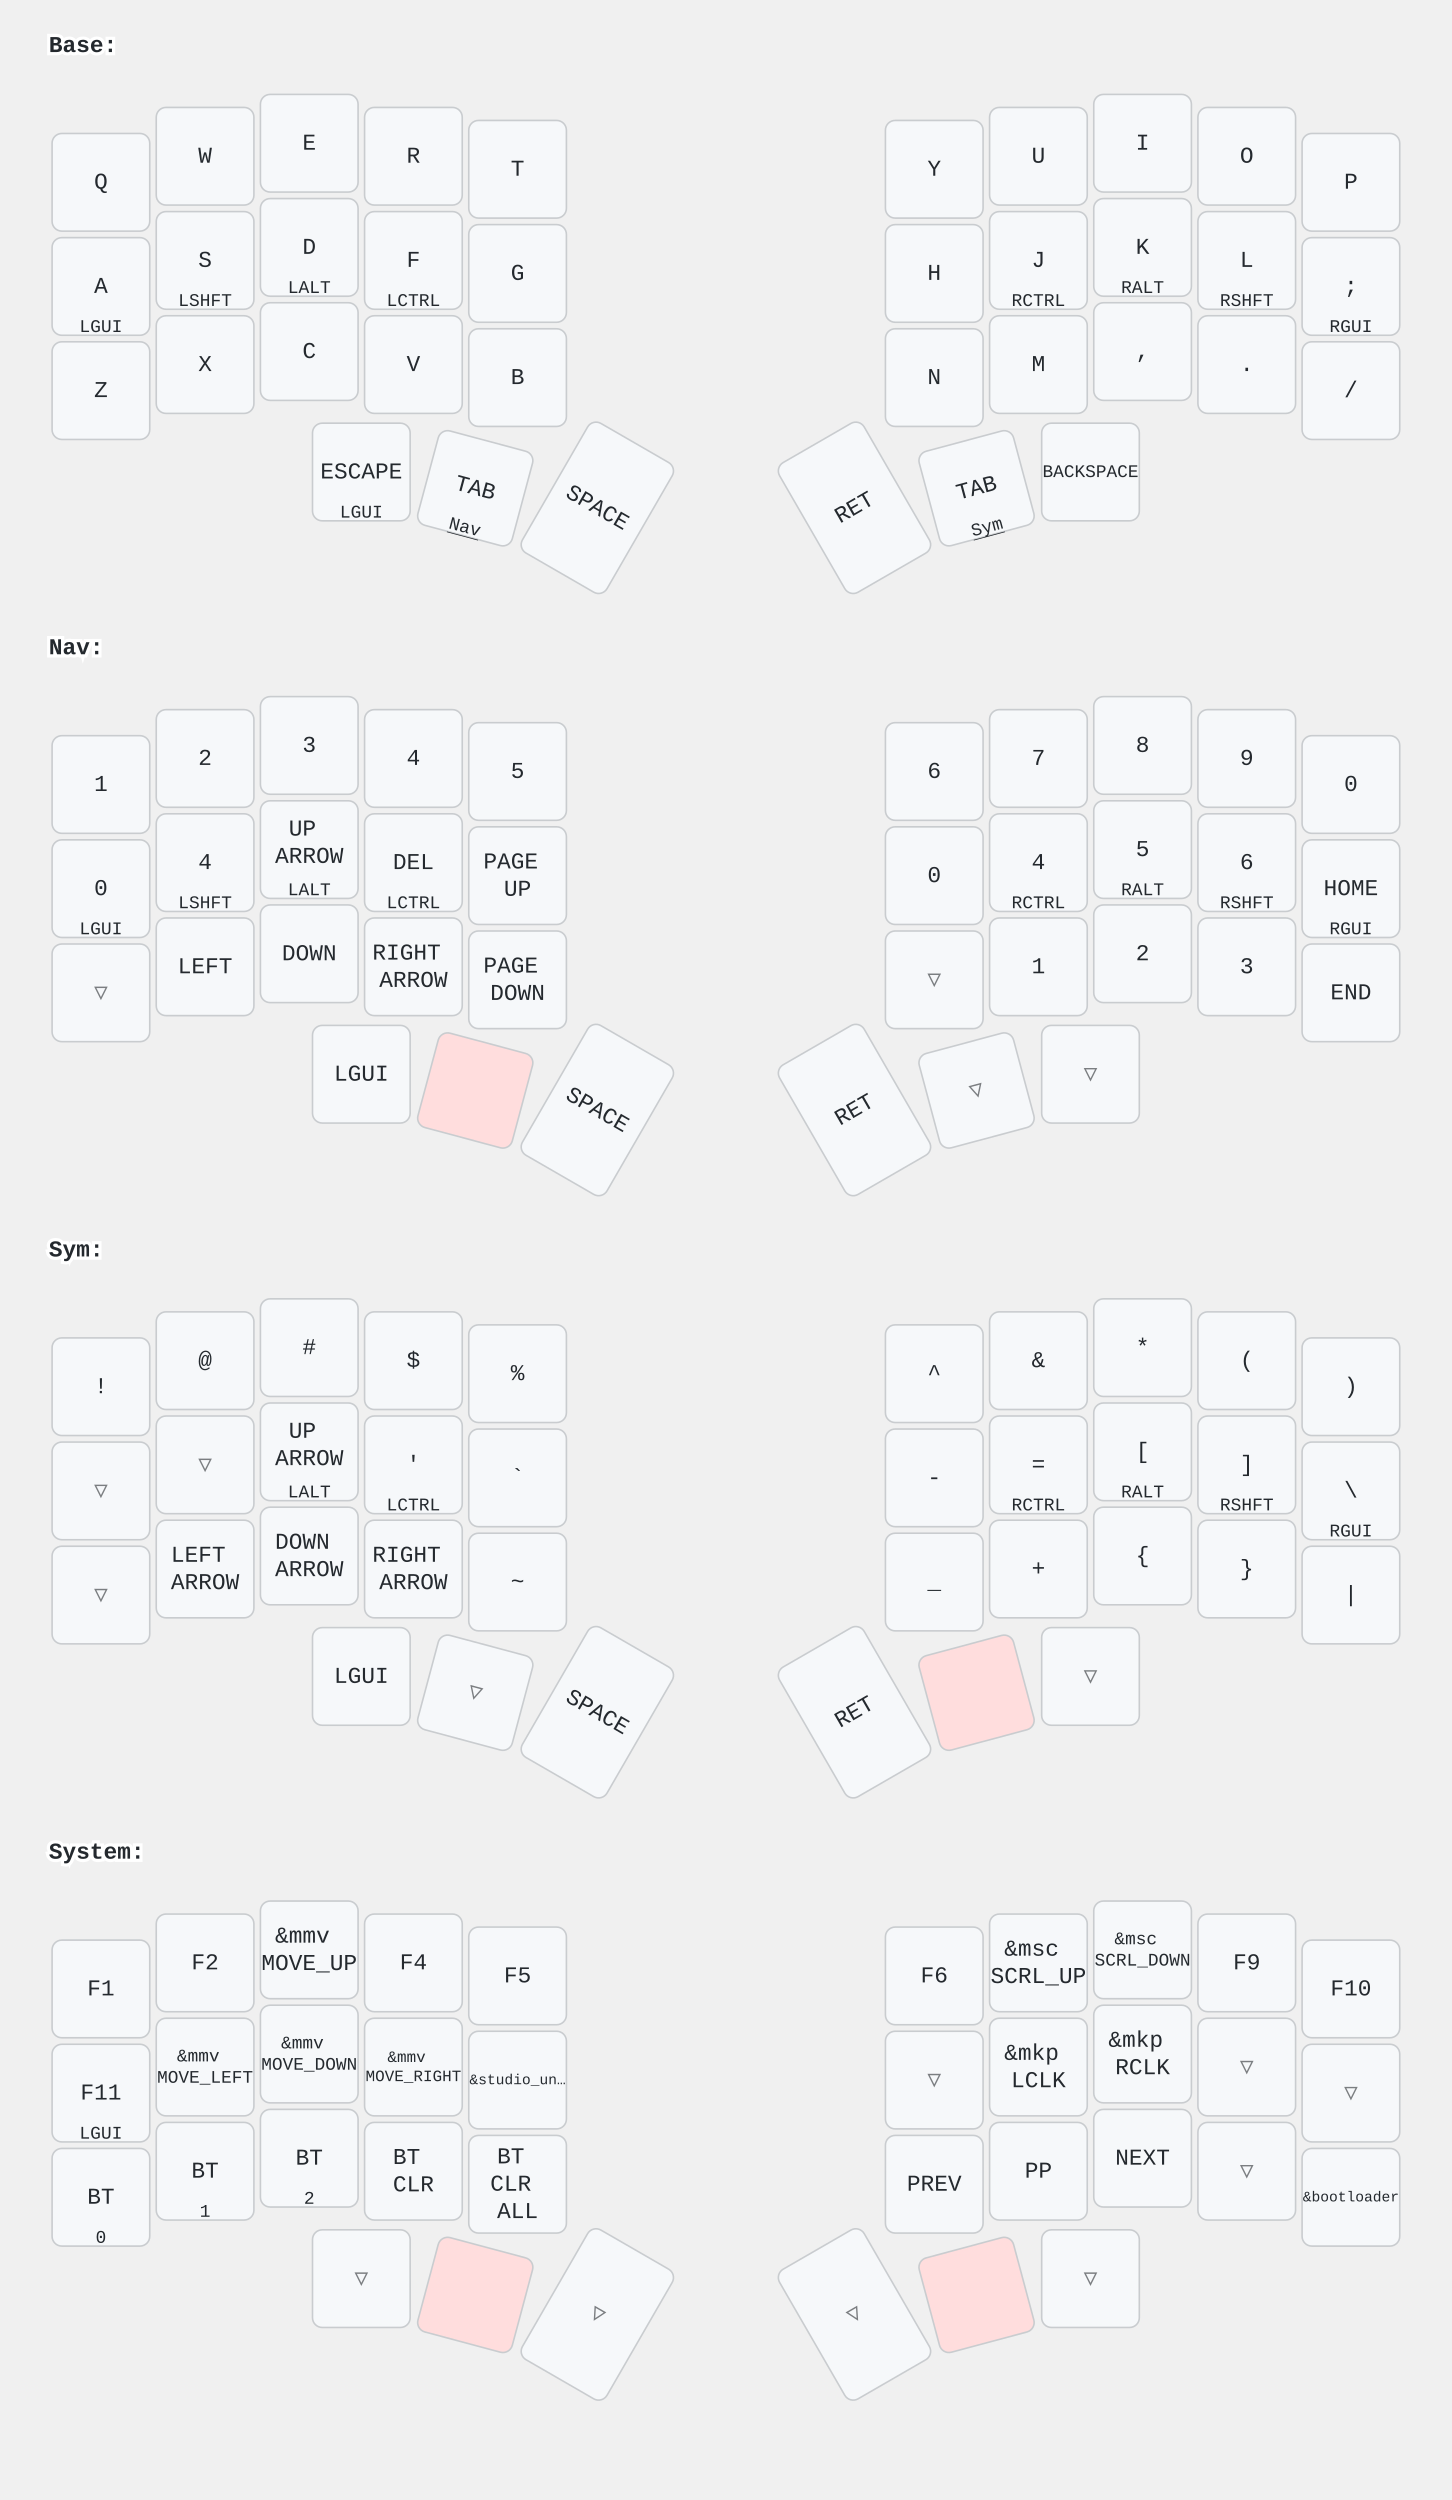
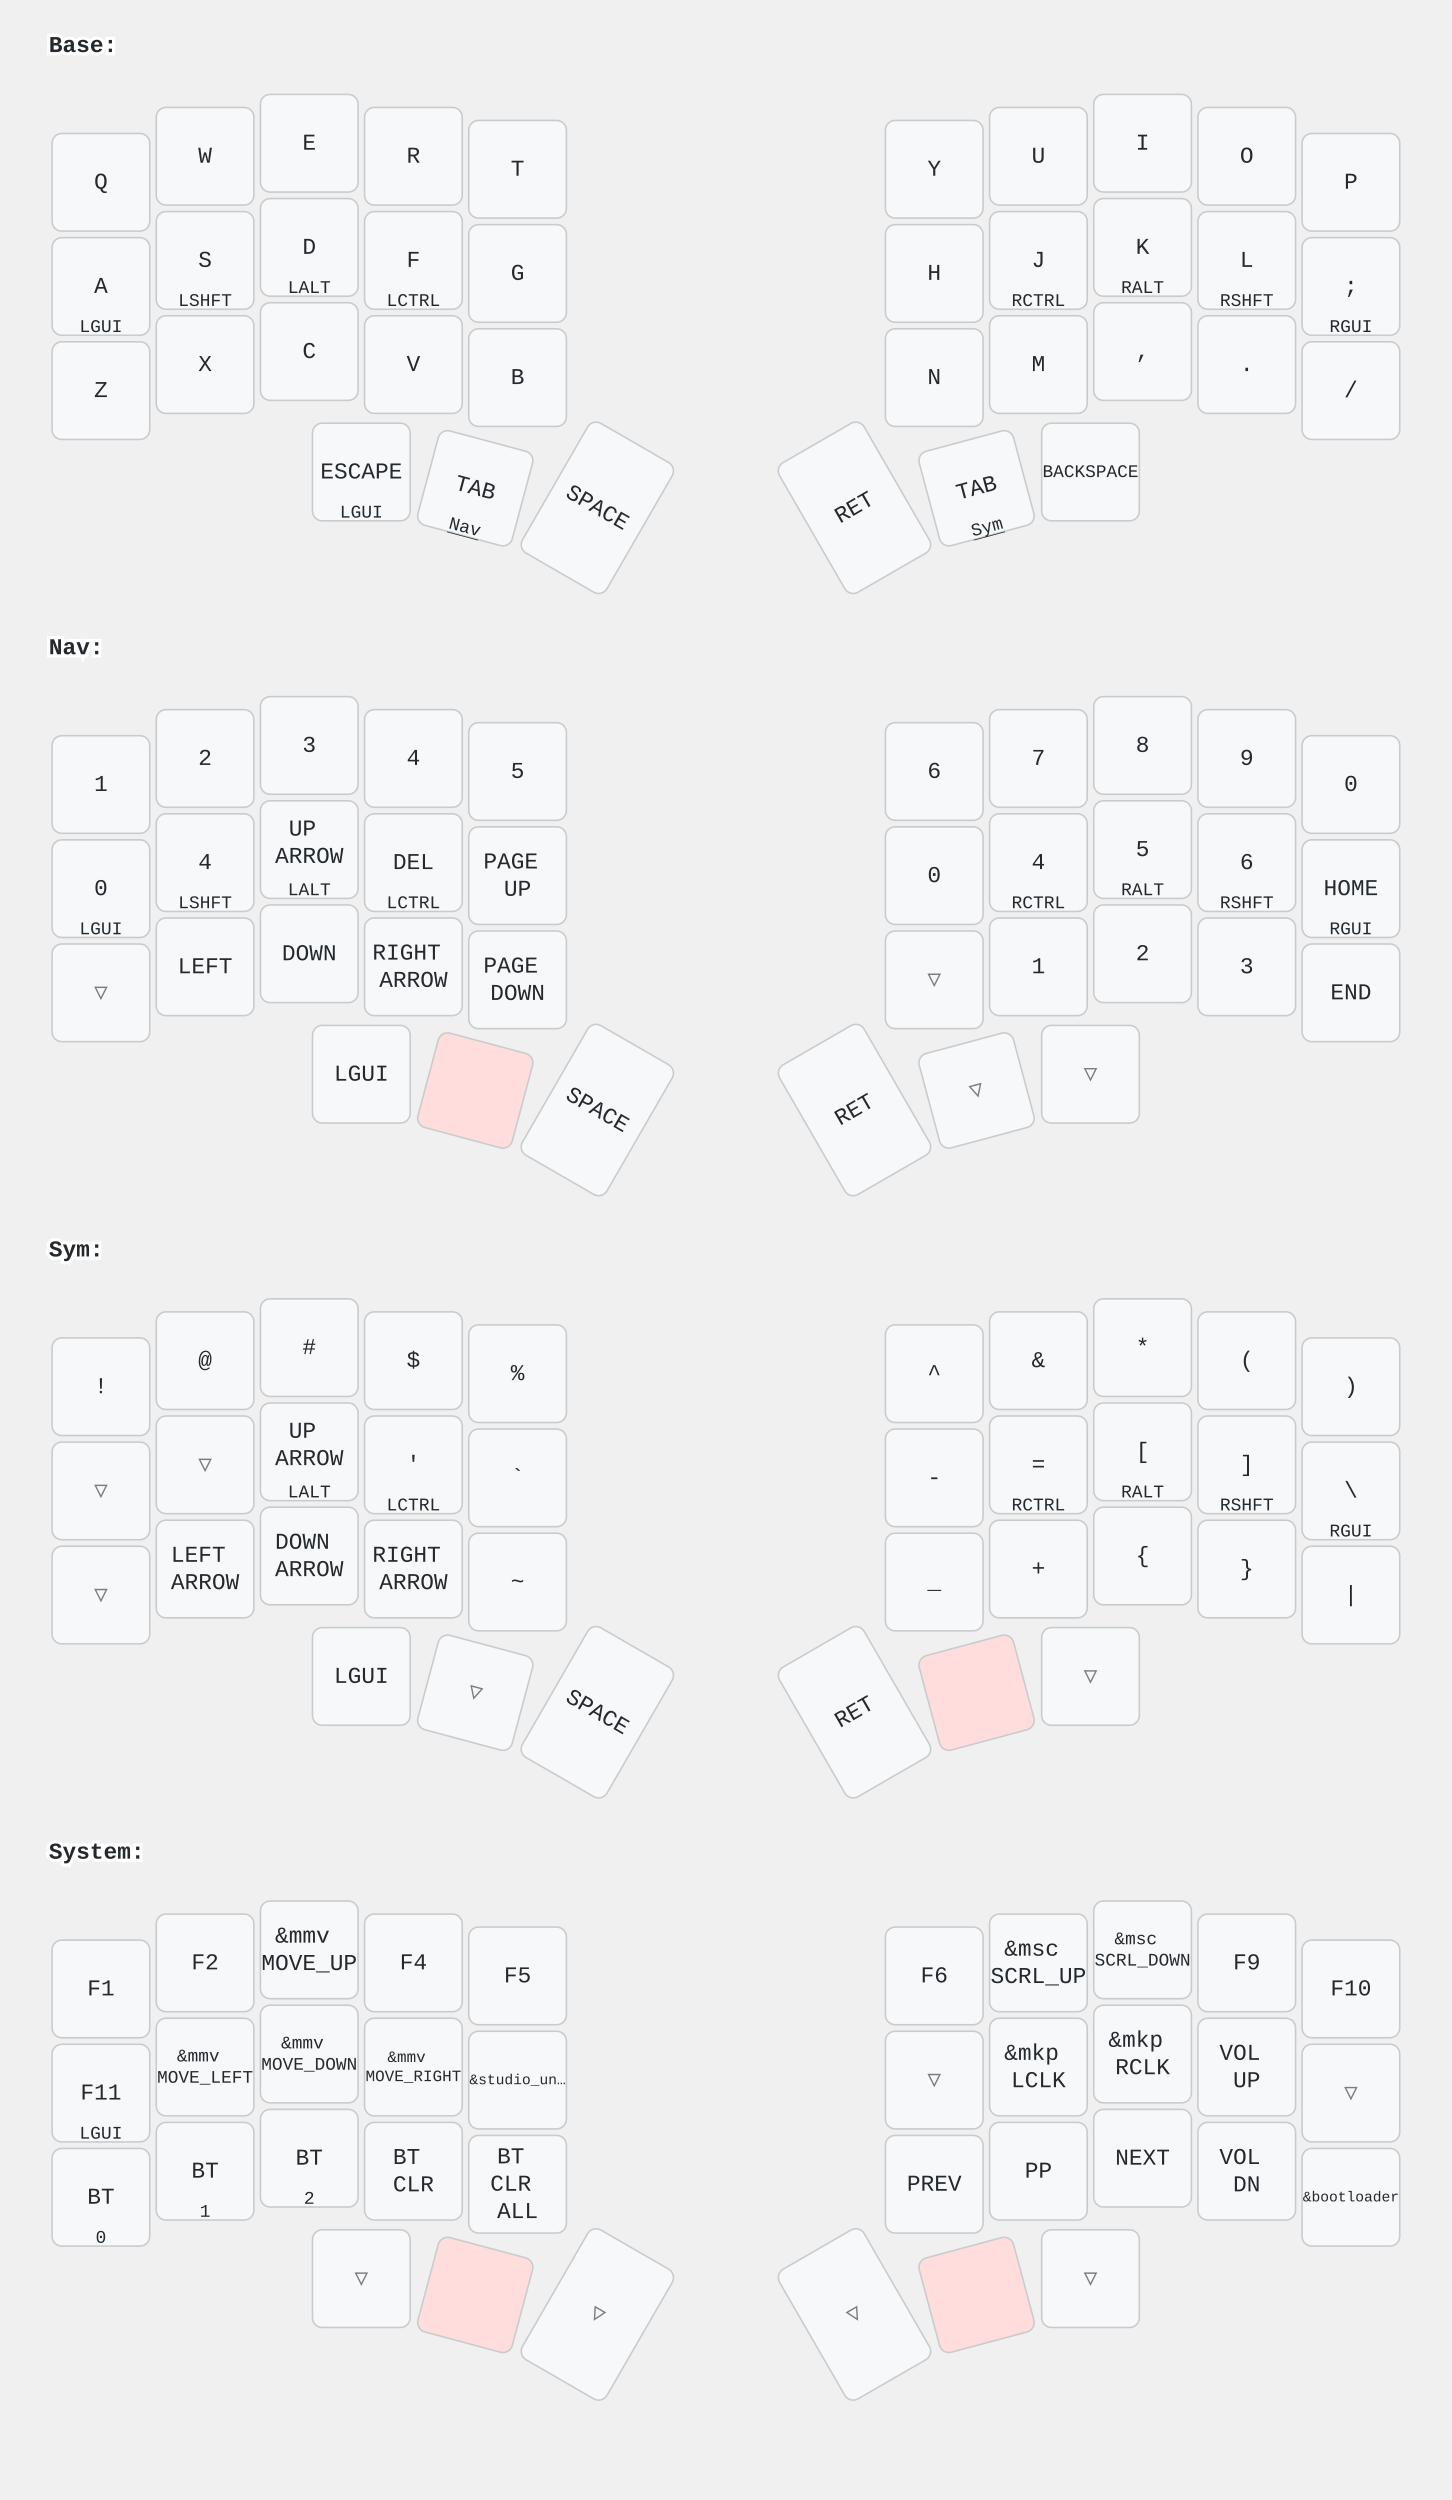
<svg xmlns="http://www.w3.org/2000/svg" width="892" height="1536" viewBox="0 0 892 1536" class="keymap">
  <style>/* inherit to force styles through use tags */
svg path {
    fill: inherit;
}

/* font and background color specifications */
svg.keymap {
    font-family: SFMono-Regular,Consolas,Liberation Mono,Menlo,monospace;
    font-size: 14px;
    font-kerning: normal;
    text-rendering: optimizeLegibility;
    fill: #24292e;
}

/* default key styling */
rect.key {
    fill: #f6f8fa;
}

rect.key, rect.combo {
    stroke: #c9cccf;
    stroke-width: 1;
}

/* default key side styling, only used is draw_key_sides is set */
rect.side {
    filter: brightness(90%);
}

/* color accent for combo boxes */
rect.combo, rect.combo-separate {
    fill: #cdf;
}

/* color accent for held keys */
rect.held, rect.combo.held {
    fill: #fdd;
}

/* color accent for ghost (optional) keys */
rect.ghost, rect.combo.ghost {
    stroke-dasharray: 4, 4;
    stroke-width: 2;
}

text {
    text-anchor: middle;
    dominant-baseline: middle;
}

/* styling for layer labels */
text.label {
    font-weight: bold;
    text-anchor: start;
    stroke: white;
    stroke-width: 4;
    paint-order: stroke;
}

/* styling for optional footer */
text.footer {
    text-anchor: end;
    dominant-baseline: auto;
    stroke: white;
    stroke-width: 4;
    paint-order: stroke;
}

/* styling for combo tap, and key non-tap label text */
text.combo, text.hold, text.shifted, text.left, text.right, text.tl, text.tr, text.bl, text.br {
    font-size: 11px;
}

text.hold, text.bl, text.br {
    text-anchor: middle;
    dominant-baseline: auto;
}

text.shifted, text.tl, text.tr {
    text-anchor: middle;
    dominant-baseline: hanging;
}

text.left, text.tl, text.bl {
    text-anchor: start;
}

text.right, text.tr, text.br {
    text-anchor: end;
}

text.layer-activator {
    text-decoration: underline;
}

/* styling for hold/shifted label text in combo box */
text.combo.hold, text.combo.shifted, text.combo.left, text.combo.right {
    font-size: 8px;
}

/* lighter symbol for transparent keys */
text.trans {
    fill: #7b7e81;
}

/* styling for combo dendrons */
path.combo {
    stroke-width: 1;
    stroke: gray;
    fill: none;
}

/* Start Tabler Icons Cleanup */
/* cannot use height/width with glyphs */
.icon-tabler &gt; path {
    fill: inherit;
    stroke: inherit;
    stroke-width: 2;
}
/* hide tabler's default box */
.icon-tabler &gt; path[stroke="none"][fill="none"] {
    visibility: hidden;
}
/* End Tabler Icons Cleanup */
</style>
  <g transform="translate(30, 0)" class="layer-Base">
    <text x="0" y="28" class="label" id="Base">Base:</text>
    <g transform="translate(0, 56)">
      <g transform="translate(32, 56)" class="key keypos-0">
        <rect rx="6" ry="6" x="-30" y="-30" width="60" height="60" class="key" />
        <text x="0" y="0" class="key tap">Q</text>
      </g>
      <g transform="translate(96, 40)" class="key keypos-1">
        <rect rx="6" ry="6" x="-30" y="-30" width="60" height="60" class="key" />
        <text x="0" y="0" class="key tap">W</text>
      </g>
      <g transform="translate(160, 32)" class="key keypos-2">
        <rect rx="6" ry="6" x="-30" y="-30" width="60" height="60" class="key" />
        <text x="0" y="0" class="key tap">E</text>
      </g>
      <g transform="translate(224, 40)" class="key keypos-3">
        <rect rx="6" ry="6" x="-30" y="-30" width="60" height="60" class="key" />
        <text x="0" y="0" class="key tap">R</text>
      </g>
      <g transform="translate(288, 48)" class="key keypos-4">
        <rect rx="6" ry="6" x="-30" y="-30" width="60" height="60" class="key" />
        <text x="0" y="0" class="key tap">T</text>
      </g>
      <g transform="translate(544, 48)" class="key keypos-5">
        <rect rx="6" ry="6" x="-30" y="-30" width="60" height="60" class="key" />
        <text x="0" y="0" class="key tap">Y</text>
      </g>
      <g transform="translate(608, 40)" class="key keypos-6">
        <rect rx="6" ry="6" x="-30" y="-30" width="60" height="60" class="key" />
        <text x="0" y="0" class="key tap">U</text>
      </g>
      <g transform="translate(672, 32)" class="key keypos-7">
        <rect rx="6" ry="6" x="-30" y="-30" width="60" height="60" class="key" />
        <text x="0" y="0" class="key tap">I</text>
      </g>
      <g transform="translate(736, 40)" class="key keypos-8">
        <rect rx="6" ry="6" x="-30" y="-30" width="60" height="60" class="key" />
        <text x="0" y="0" class="key tap">O</text>
      </g>
      <g transform="translate(800, 56)" class="key keypos-9">
        <rect rx="6" ry="6" x="-30" y="-30" width="60" height="60" class="key" />
        <text x="0" y="0" class="key tap">P</text>
      </g>
      <g transform="translate(32, 120)" class="key keypos-10">
        <rect rx="6" ry="6" x="-30" y="-30" width="60" height="60" class="key" />
        <text x="0" y="0" class="key tap">A</text>
        <text x="0" y="28" class="key hold">LGUI</text>
      </g>
      <g transform="translate(96, 104)" class="key keypos-11">
        <rect rx="6" ry="6" x="-30" y="-30" width="60" height="60" class="key" />
        <text x="0" y="0" class="key tap">S</text>
        <text x="0" y="28" class="key hold">LSHFT</text>
      </g>
      <g transform="translate(160, 96)" class="key keypos-12">
        <rect rx="6" ry="6" x="-30" y="-30" width="60" height="60" class="key" />
        <text x="0" y="0" class="key tap">D</text>
        <text x="0" y="28" class="key hold">LALT</text>
      </g>
      <g transform="translate(224, 104)" class="key keypos-13">
        <rect rx="6" ry="6" x="-30" y="-30" width="60" height="60" class="key" />
        <text x="0" y="0" class="key tap">F</text>
        <text x="0" y="28" class="key hold">LCTRL</text>
      </g>
      <g transform="translate(288, 112)" class="key keypos-14">
        <rect rx="6" ry="6" x="-30" y="-30" width="60" height="60" class="key" />
        <text x="0" y="0" class="key tap">G</text>
      </g>
      <g transform="translate(544, 112)" class="key keypos-15">
        <rect rx="6" ry="6" x="-30" y="-30" width="60" height="60" class="key" />
        <text x="0" y="0" class="key tap">H</text>
      </g>
      <g transform="translate(608, 104)" class="key keypos-16">
        <rect rx="6" ry="6" x="-30" y="-30" width="60" height="60" class="key" />
        <text x="0" y="0" class="key tap">J</text>
        <text x="0" y="28" class="key hold">RCTRL</text>
      </g>
      <g transform="translate(672, 96)" class="key keypos-17">
        <rect rx="6" ry="6" x="-30" y="-30" width="60" height="60" class="key" />
        <text x="0" y="0" class="key tap">K</text>
        <text x="0" y="28" class="key hold">RALT</text>
      </g>
      <g transform="translate(736, 104)" class="key keypos-18">
        <rect rx="6" ry="6" x="-30" y="-30" width="60" height="60" class="key" />
        <text x="0" y="0" class="key tap">L</text>
        <text x="0" y="28" class="key hold">RSHFT</text>
      </g>
      <g transform="translate(800, 120)" class="key keypos-19">
        <rect rx="6" ry="6" x="-30" y="-30" width="60" height="60" class="key" />
        <text x="0" y="0" class="key tap">;</text>
        <text x="0" y="28" class="key hold">RGUI</text>
      </g>
      <g transform="translate(32, 184)" class="key keypos-20">
        <rect rx="6" ry="6" x="-30" y="-30" width="60" height="60" class="key" />
        <text x="0" y="0" class="key tap">Z</text>
      </g>
      <g transform="translate(96, 168)" class="key keypos-21">
        <rect rx="6" ry="6" x="-30" y="-30" width="60" height="60" class="key" />
        <text x="0" y="0" class="key tap">X</text>
      </g>
      <g transform="translate(160, 160)" class="key keypos-22">
        <rect rx="6" ry="6" x="-30" y="-30" width="60" height="60" class="key" />
        <text x="0" y="0" class="key tap">C</text>
      </g>
      <g transform="translate(224, 168)" class="key keypos-23">
        <rect rx="6" ry="6" x="-30" y="-30" width="60" height="60" class="key" />
        <text x="0" y="0" class="key tap">V</text>
      </g>
      <g transform="translate(288, 176)" class="key keypos-24">
        <rect rx="6" ry="6" x="-30" y="-30" width="60" height="60" class="key" />
        <text x="0" y="0" class="key tap">B</text>
      </g>
      <g transform="translate(544, 176)" class="key keypos-25">
        <rect rx="6" ry="6" x="-30" y="-30" width="60" height="60" class="key" />
        <text x="0" y="0" class="key tap">N</text>
      </g>
      <g transform="translate(608, 168)" class="key keypos-26">
        <rect rx="6" ry="6" x="-30" y="-30" width="60" height="60" class="key" />
        <text x="0" y="0" class="key tap">M</text>
      </g>
      <g transform="translate(672, 160)" class="key keypos-27">
        <rect rx="6" ry="6" x="-30" y="-30" width="60" height="60" class="key" />
        <text x="0" y="0" class="key tap">,</text>
      </g>
      <g transform="translate(736, 168)" class="key keypos-28">
        <rect rx="6" ry="6" x="-30" y="-30" width="60" height="60" class="key" />
        <text x="0" y="0" class="key tap">.</text>
      </g>
      <g transform="translate(800, 184)" class="key keypos-29">
        <rect rx="6" ry="6" x="-30" y="-30" width="60" height="60" class="key" />
        <text x="0" y="0" class="key tap">/</text>
      </g>
      <g transform="translate(192, 234)" class="key keypos-30">
        <rect rx="6" ry="6" x="-30" y="-30" width="60" height="60" class="key" />
        <text x="0" y="0" class="key tap">ESCAPE</text>
        <text x="0" y="28" class="key hold">LGUI</text>
      </g>
      <g transform="translate(262, 244) rotate(15.0)" class="key keypos-31">
        <rect rx="6" ry="6" x="-30" y="-30" width="60" height="60" class="key" />
        <text x="0" y="0" class="key tap">TAB</text>
        <a href="#Nav">
          <text x="0" y="28" class="key hold layer-activator">Nav</text>
        </a>
      </g>
      <g transform="translate(337, 256) rotate(30.0)" class="key keypos-32">
        <rect rx="6" ry="6" x="-30" y="-46" width="60" height="92" class="key" />
        <text x="0" y="0" class="key tap">SPACE</text>
      </g>
      <g transform="translate(495, 256) rotate(-30.0)" class="key keypos-33">
        <rect rx="6" ry="6" x="-30" y="-46" width="60" height="92" class="key" />
        <text x="0" y="0" class="key tap">RET</text>
      </g>
      <g transform="translate(570, 244) rotate(-15.0)" class="key keypos-34">
        <rect rx="6" ry="6" x="-30" y="-30" width="60" height="60" class="key" />
        <text x="0" y="0" class="key tap">TAB</text>
        <a href="#Sym">
          <text x="0" y="28" class="key hold layer-activator">Sym</text>
        </a>
      </g>
      <g transform="translate(640, 234)" class="key keypos-35">
        <rect rx="6" ry="6" x="-30" y="-30" width="60" height="60" class="key" />
        <text x="0" y="0" class="key tap">
          <tspan style="font-size: 78%">BACKSPACE</tspan>
        </text>
      </g>
    </g>
  </g>
  <g transform="translate(30, 370)" class="layer-Nav">
    <text x="0" y="28" class="label" id="Nav">Nav:</text>
    <g transform="translate(0, 56)">
      <g transform="translate(32, 56)" class="key keypos-0">
        <rect rx="6" ry="6" x="-30" y="-30" width="60" height="60" class="key" />
        <text x="0" y="0" class="key tap">1</text>
      </g>
      <g transform="translate(96, 40)" class="key keypos-1">
        <rect rx="6" ry="6" x="-30" y="-30" width="60" height="60" class="key" />
        <text x="0" y="0" class="key tap">2</text>
      </g>
      <g transform="translate(160, 32)" class="key keypos-2">
        <rect rx="6" ry="6" x="-30" y="-30" width="60" height="60" class="key" />
        <text x="0" y="0" class="key tap">3</text>
      </g>
      <g transform="translate(224, 40)" class="key keypos-3">
        <rect rx="6" ry="6" x="-30" y="-30" width="60" height="60" class="key" />
        <text x="0" y="0" class="key tap">4</text>
      </g>
      <g transform="translate(288, 48)" class="key keypos-4">
        <rect rx="6" ry="6" x="-30" y="-30" width="60" height="60" class="key" />
        <text x="0" y="0" class="key tap">5</text>
      </g>
      <g transform="translate(544, 48)" class="key keypos-5">
        <rect rx="6" ry="6" x="-30" y="-30" width="60" height="60" class="key" />
        <text x="0" y="0" class="key tap">6</text>
      </g>
      <g transform="translate(608, 40)" class="key keypos-6">
        <rect rx="6" ry="6" x="-30" y="-30" width="60" height="60" class="key" />
        <text x="0" y="0" class="key tap">7</text>
      </g>
      <g transform="translate(672, 32)" class="key keypos-7">
        <rect rx="6" ry="6" x="-30" y="-30" width="60" height="60" class="key" />
        <text x="0" y="0" class="key tap">8</text>
      </g>
      <g transform="translate(736, 40)" class="key keypos-8">
        <rect rx="6" ry="6" x="-30" y="-30" width="60" height="60" class="key" />
        <text x="0" y="0" class="key tap">9</text>
      </g>
      <g transform="translate(800, 56)" class="key keypos-9">
        <rect rx="6" ry="6" x="-30" y="-30" width="60" height="60" class="key" />
        <text x="0" y="0" class="key tap">0</text>
      </g>
      <g transform="translate(32, 120)" class="key keypos-10">
        <rect rx="6" ry="6" x="-30" y="-30" width="60" height="60" class="key" />
        <text x="0" y="0" class="key tap">0</text>
        <text x="0" y="28" class="key hold">LGUI</text>
      </g>
      <g transform="translate(96, 104)" class="key keypos-11">
        <rect rx="6" ry="6" x="-30" y="-30" width="60" height="60" class="key" />
        <text x="0" y="0" class="key tap">4</text>
        <text x="0" y="28" class="key hold">LSHFT</text>
      </g>
      <g transform="translate(160, 96)" class="key keypos-12">
        <rect rx="6" ry="6" x="-30" y="-30" width="60" height="60" class="key" />
        <text x="0" y="0" class="key tap">
          <tspan x="0" dy="-0.9em">UP</tspan>
          <tspan x="0" dy="1.2em">ARROW</tspan>
        </text>
        <text x="0" y="28" class="key hold">LALT</text>
      </g>
      <g transform="translate(224, 104)" class="key keypos-13">
        <rect rx="6" ry="6" x="-30" y="-30" width="60" height="60" class="key" />
        <text x="0" y="0" class="key tap">DEL</text>
        <text x="0" y="28" class="key hold">LCTRL</text>
      </g>
      <g transform="translate(288, 112)" class="key keypos-14">
        <rect rx="6" ry="6" x="-30" y="-30" width="60" height="60" class="key" />
        <text x="0" y="0" class="key tap">
          <tspan x="0" dy="-0.6em">PAGE</tspan>
          <tspan x="0" dy="1.2em">UP</tspan>
        </text>
      </g>
      <g transform="translate(544, 112)" class="key keypos-15">
        <rect rx="6" ry="6" x="-30" y="-30" width="60" height="60" class="key" />
        <text x="0" y="0" class="key tap">0</text>
      </g>
      <g transform="translate(608, 104)" class="key keypos-16">
        <rect rx="6" ry="6" x="-30" y="-30" width="60" height="60" class="key" />
        <text x="0" y="0" class="key tap">4</text>
        <text x="0" y="28" class="key hold">RCTRL</text>
      </g>
      <g transform="translate(672, 96)" class="key keypos-17">
        <rect rx="6" ry="6" x="-30" y="-30" width="60" height="60" class="key" />
        <text x="0" y="0" class="key tap">5</text>
        <text x="0" y="28" class="key hold">RALT</text>
      </g>
      <g transform="translate(736, 104)" class="key keypos-18">
        <rect rx="6" ry="6" x="-30" y="-30" width="60" height="60" class="key" />
        <text x="0" y="0" class="key tap">6</text>
        <text x="0" y="28" class="key hold">RSHFT</text>
      </g>
      <g transform="translate(800, 120)" class="key keypos-19">
        <rect rx="6" ry="6" x="-30" y="-30" width="60" height="60" class="key" />
        <text x="0" y="0" class="key tap">HOME</text>
        <text x="0" y="28" class="key hold">RGUI</text>
      </g>
      <g transform="translate(32, 184)" class="key trans keypos-20">
        <rect rx="6" ry="6" x="-30" y="-30" width="60" height="60" class="key trans" />
        <text x="0" y="0" class="key trans tap">▽</text>
      </g>
      <g transform="translate(96, 168)" class="key keypos-21">
        <rect rx="6" ry="6" x="-30" y="-30" width="60" height="60" class="key" />
        <text x="0" y="0" class="key tap">LEFT</text>
      </g>
      <g transform="translate(160, 160)" class="key keypos-22">
        <rect rx="6" ry="6" x="-30" y="-30" width="60" height="60" class="key" />
        <text x="0" y="0" class="key tap">DOWN</text>
      </g>
      <g transform="translate(224, 168)" class="key keypos-23">
        <rect rx="6" ry="6" x="-30" y="-30" width="60" height="60" class="key" />
        <text x="0" y="0" class="key tap">
          <tspan x="0" dy="-0.6em">RIGHT</tspan>
          <tspan x="0" dy="1.2em">ARROW</tspan>
        </text>
      </g>
      <g transform="translate(288, 176)" class="key keypos-24">
        <rect rx="6" ry="6" x="-30" y="-30" width="60" height="60" class="key" />
        <text x="0" y="0" class="key tap">
          <tspan x="0" dy="-0.6em">PAGE</tspan>
          <tspan x="0" dy="1.2em">DOWN</tspan>
        </text>
      </g>
      <g transform="translate(544, 176)" class="key trans keypos-25">
        <rect rx="6" ry="6" x="-30" y="-30" width="60" height="60" class="key trans" />
        <text x="0" y="0" class="key trans tap">▽</text>
      </g>
      <g transform="translate(608, 168)" class="key keypos-26">
        <rect rx="6" ry="6" x="-30" y="-30" width="60" height="60" class="key" />
        <text x="0" y="0" class="key tap">1</text>
      </g>
      <g transform="translate(672, 160)" class="key keypos-27">
        <rect rx="6" ry="6" x="-30" y="-30" width="60" height="60" class="key" />
        <text x="0" y="0" class="key tap">2</text>
      </g>
      <g transform="translate(736, 168)" class="key keypos-28">
        <rect rx="6" ry="6" x="-30" y="-30" width="60" height="60" class="key" />
        <text x="0" y="0" class="key tap">3</text>
      </g>
      <g transform="translate(800, 184)" class="key keypos-29">
        <rect rx="6" ry="6" x="-30" y="-30" width="60" height="60" class="key" />
        <text x="0" y="0" class="key tap">END</text>
      </g>
      <g transform="translate(192, 234)" class="key keypos-30">
        <rect rx="6" ry="6" x="-30" y="-30" width="60" height="60" class="key" />
        <text x="0" y="0" class="key tap">LGUI</text>
      </g>
      <g transform="translate(262, 244) rotate(15.0)" class="key held keypos-31">
        <rect rx="6" ry="6" x="-30" y="-30" width="60" height="60" class="key held" />
      </g>
      <g transform="translate(337, 256) rotate(30.0)" class="key keypos-32">
        <rect rx="6" ry="6" x="-30" y="-46" width="60" height="92" class="key" />
        <text x="0" y="0" class="key tap">SPACE</text>
      </g>
      <g transform="translate(495, 256) rotate(-30.0)" class="key keypos-33">
        <rect rx="6" ry="6" x="-30" y="-46" width="60" height="92" class="key" />
        <text x="0" y="0" class="key tap">RET</text>
      </g>
      <g transform="translate(570, 244) rotate(-15.0)" class="key trans keypos-34">
        <rect rx="6" ry="6" x="-30" y="-30" width="60" height="60" class="key trans" />
        <text x="0" y="0" class="key trans tap">▽</text>
      </g>
      <g transform="translate(640, 234)" class="key trans keypos-35">
        <rect rx="6" ry="6" x="-30" y="-30" width="60" height="60" class="key trans" />
        <text x="0" y="0" class="key trans tap">▽</text>
      </g>
    </g>
  </g>
  <g transform="translate(30, 740)" class="layer-Sym">
    <text x="0" y="28" class="label" id="Sym">Sym:</text>
    <g transform="translate(0, 56)">
      <g transform="translate(32, 56)" class="key keypos-0">
        <rect rx="6" ry="6" x="-30" y="-30" width="60" height="60" class="key" />
        <text x="0" y="0" class="key tap">!</text>
      </g>
      <g transform="translate(96, 40)" class="key keypos-1">
        <rect rx="6" ry="6" x="-30" y="-30" width="60" height="60" class="key" />
        <text x="0" y="0" class="key tap">@</text>
      </g>
      <g transform="translate(160, 32)" class="key keypos-2">
        <rect rx="6" ry="6" x="-30" y="-30" width="60" height="60" class="key" />
        <text x="0" y="0" class="key tap">#</text>
      </g>
      <g transform="translate(224, 40)" class="key keypos-3">
        <rect rx="6" ry="6" x="-30" y="-30" width="60" height="60" class="key" />
        <text x="0" y="0" class="key tap">$</text>
      </g>
      <g transform="translate(288, 48)" class="key keypos-4">
        <rect rx="6" ry="6" x="-30" y="-30" width="60" height="60" class="key" />
        <text x="0" y="0" class="key tap">%</text>
      </g>
      <g transform="translate(544, 48)" class="key keypos-5">
        <rect rx="6" ry="6" x="-30" y="-30" width="60" height="60" class="key" />
        <text x="0" y="0" class="key tap">^</text>
      </g>
      <g transform="translate(608, 40)" class="key keypos-6">
        <rect rx="6" ry="6" x="-30" y="-30" width="60" height="60" class="key" />
        <text x="0" y="0" class="key tap">&amp;</text>
      </g>
      <g transform="translate(672, 32)" class="key keypos-7">
        <rect rx="6" ry="6" x="-30" y="-30" width="60" height="60" class="key" />
        <text x="0" y="0" class="key tap">*</text>
      </g>
      <g transform="translate(736, 40)" class="key keypos-8">
        <rect rx="6" ry="6" x="-30" y="-30" width="60" height="60" class="key" />
        <text x="0" y="0" class="key tap">(</text>
      </g>
      <g transform="translate(800, 56)" class="key keypos-9">
        <rect rx="6" ry="6" x="-30" y="-30" width="60" height="60" class="key" />
        <text x="0" y="0" class="key tap">)</text>
      </g>
      <g transform="translate(32, 120)" class="key trans keypos-10">
        <rect rx="6" ry="6" x="-30" y="-30" width="60" height="60" class="key trans" />
        <text x="0" y="0" class="key trans tap">▽</text>
      </g>
      <g transform="translate(96, 104)" class="key trans keypos-11">
        <rect rx="6" ry="6" x="-30" y="-30" width="60" height="60" class="key trans" />
        <text x="0" y="0" class="key trans tap">▽</text>
      </g>
      <g transform="translate(160, 96)" class="key keypos-12">
        <rect rx="6" ry="6" x="-30" y="-30" width="60" height="60" class="key" />
        <text x="0" y="0" class="key tap">
          <tspan x="0" dy="-0.9em">UP</tspan>
          <tspan x="0" dy="1.2em">ARROW</tspan>
        </text>
        <text x="0" y="28" class="key hold">LALT</text>
      </g>
      <g transform="translate(224, 104)" class="key keypos-13">
        <rect rx="6" ry="6" x="-30" y="-30" width="60" height="60" class="key" />
        <text x="0" y="0" class="key tap">'</text>
        <text x="0" y="28" class="key hold">LCTRL</text>
      </g>
      <g transform="translate(288, 112)" class="key keypos-14">
        <rect rx="6" ry="6" x="-30" y="-30" width="60" height="60" class="key" />
        <text x="0" y="0" class="key tap">`</text>
      </g>
      <g transform="translate(544, 112)" class="key keypos-15">
        <rect rx="6" ry="6" x="-30" y="-30" width="60" height="60" class="key" />
        <text x="0" y="0" class="key tap">-</text>
      </g>
      <g transform="translate(608, 104)" class="key keypos-16">
        <rect rx="6" ry="6" x="-30" y="-30" width="60" height="60" class="key" />
        <text x="0" y="0" class="key tap">=</text>
        <text x="0" y="28" class="key hold">RCTRL</text>
      </g>
      <g transform="translate(672, 96)" class="key keypos-17">
        <rect rx="6" ry="6" x="-30" y="-30" width="60" height="60" class="key" />
        <text x="0" y="0" class="key tap">[</text>
        <text x="0" y="28" class="key hold">RALT</text>
      </g>
      <g transform="translate(736, 104)" class="key keypos-18">
        <rect rx="6" ry="6" x="-30" y="-30" width="60" height="60" class="key" />
        <text x="0" y="0" class="key tap">]</text>
        <text x="0" y="28" class="key hold">RSHFT</text>
      </g>
      <g transform="translate(800, 120)" class="key keypos-19">
        <rect rx="6" ry="6" x="-30" y="-30" width="60" height="60" class="key" />
        <text x="0" y="0" class="key tap">\</text>
        <text x="0" y="28" class="key hold">RGUI</text>
      </g>
      <g transform="translate(32, 184)" class="key trans keypos-20">
        <rect rx="6" ry="6" x="-30" y="-30" width="60" height="60" class="key trans" />
        <text x="0" y="0" class="key trans tap">▽</text>
      </g>
      <g transform="translate(96, 168)" class="key keypos-21">
        <rect rx="6" ry="6" x="-30" y="-30" width="60" height="60" class="key" />
        <text x="0" y="0" class="key tap">
          <tspan x="0" dy="-0.6em">LEFT</tspan>
          <tspan x="0" dy="1.2em">ARROW</tspan>
        </text>
      </g>
      <g transform="translate(160, 160)" class="key keypos-22">
        <rect rx="6" ry="6" x="-30" y="-30" width="60" height="60" class="key" />
        <text x="0" y="0" class="key tap">
          <tspan x="0" dy="-0.6em">DOWN</tspan>
          <tspan x="0" dy="1.2em">ARROW</tspan>
        </text>
      </g>
      <g transform="translate(224, 168)" class="key keypos-23">
        <rect rx="6" ry="6" x="-30" y="-30" width="60" height="60" class="key" />
        <text x="0" y="0" class="key tap">
          <tspan x="0" dy="-0.6em">RIGHT</tspan>
          <tspan x="0" dy="1.2em">ARROW</tspan>
        </text>
      </g>
      <g transform="translate(288, 176)" class="key keypos-24">
        <rect rx="6" ry="6" x="-30" y="-30" width="60" height="60" class="key" />
        <text x="0" y="0" class="key tap">~</text>
      </g>
      <g transform="translate(544, 176)" class="key keypos-25">
        <rect rx="6" ry="6" x="-30" y="-30" width="60" height="60" class="key" />
        <text x="0" y="0" class="key tap">_</text>
      </g>
      <g transform="translate(608, 168)" class="key keypos-26">
        <rect rx="6" ry="6" x="-30" y="-30" width="60" height="60" class="key" />
        <text x="0" y="0" class="key tap">+</text>
      </g>
      <g transform="translate(672, 160)" class="key keypos-27">
        <rect rx="6" ry="6" x="-30" y="-30" width="60" height="60" class="key" />
        <text x="0" y="0" class="key tap">{</text>
      </g>
      <g transform="translate(736, 168)" class="key keypos-28">
        <rect rx="6" ry="6" x="-30" y="-30" width="60" height="60" class="key" />
        <text x="0" y="0" class="key tap">}</text>
      </g>
      <g transform="translate(800, 184)" class="key keypos-29">
        <rect rx="6" ry="6" x="-30" y="-30" width="60" height="60" class="key" />
        <text x="0" y="0" class="key tap">|</text>
      </g>
      <g transform="translate(192, 234)" class="key keypos-30">
        <rect rx="6" ry="6" x="-30" y="-30" width="60" height="60" class="key" />
        <text x="0" y="0" class="key tap">LGUI</text>
      </g>
      <g transform="translate(262, 244) rotate(15.0)" class="key trans keypos-31">
        <rect rx="6" ry="6" x="-30" y="-30" width="60" height="60" class="key trans" />
        <text x="0" y="0" class="key trans tap">▽</text>
      </g>
      <g transform="translate(337, 256) rotate(30.0)" class="key keypos-32">
        <rect rx="6" ry="6" x="-30" y="-46" width="60" height="92" class="key" />
        <text x="0" y="0" class="key tap">SPACE</text>
      </g>
      <g transform="translate(495, 256) rotate(-30.0)" class="key keypos-33">
        <rect rx="6" ry="6" x="-30" y="-46" width="60" height="92" class="key" />
        <text x="0" y="0" class="key tap">RET</text>
      </g>
      <g transform="translate(570, 244) rotate(-15.0)" class="key held keypos-34">
        <rect rx="6" ry="6" x="-30" y="-30" width="60" height="60" class="key held" />
      </g>
      <g transform="translate(640, 234)" class="key trans keypos-35">
        <rect rx="6" ry="6" x="-30" y="-30" width="60" height="60" class="key trans" />
        <text x="0" y="0" class="key trans tap">▽</text>
      </g>
    </g>
  </g>
  <g transform="translate(30, 1110)" class="layer-System">
    <text x="0" y="28" class="label" id="System">System:</text>
    <g transform="translate(0, 56)">
      <g transform="translate(32, 56)" class="key keypos-0">
        <rect rx="6" ry="6" x="-30" y="-30" width="60" height="60" class="key" />
        <text x="0" y="0" class="key tap">F1</text>
      </g>
      <g transform="translate(96, 40)" class="key keypos-1">
        <rect rx="6" ry="6" x="-30" y="-30" width="60" height="60" class="key" />
        <text x="0" y="0" class="key tap">F2</text>
      </g>
      <g transform="translate(160, 32)" class="key keypos-2">
        <rect rx="6" ry="6" x="-30" y="-30" width="60" height="60" class="key" />
        <text x="0" y="0" class="key tap">
          <tspan x="0" dy="-0.6em">&amp;mmv</tspan>
          <tspan x="0" dy="1.2em">MOVE_UP</tspan>
        </text>
      </g>
      <g transform="translate(224, 40)" class="key keypos-3">
        <rect rx="6" ry="6" x="-30" y="-30" width="60" height="60" class="key" />
        <text x="0" y="0" class="key tap">F4</text>
      </g>
      <g transform="translate(288, 48)" class="key keypos-4">
        <rect rx="6" ry="6" x="-30" y="-30" width="60" height="60" class="key" />
        <text x="0" y="0" class="key tap">F5</text>
      </g>
      <g transform="translate(544, 48)" class="key keypos-5">
        <rect rx="6" ry="6" x="-30" y="-30" width="60" height="60" class="key" />
        <text x="0" y="0" class="key tap">F6</text>
      </g>
      <g transform="translate(608, 40)" class="key keypos-6">
        <rect rx="6" ry="6" x="-30" y="-30" width="60" height="60" class="key" />
        <text x="0" y="0" class="key tap">
          <tspan x="0" dy="-0.6em">&amp;msc</tspan>
          <tspan x="0" dy="1.2em">SCRL_UP</tspan>
        </text>
      </g>
      <g transform="translate(672, 32)" class="key keypos-7">
        <rect rx="6" ry="6" x="-30" y="-30" width="60" height="60" class="key" />
        <text x="0" y="0" class="key tap">
          <tspan x="0" dy="-0.6em" style="font-size: 78%">&amp;msc</tspan>
          <tspan x="0" dy="1.2em" style="font-size: 78%">SCRL_DOWN</tspan>
        </text>
      </g>
      <g transform="translate(736, 40)" class="key keypos-8">
        <rect rx="6" ry="6" x="-30" y="-30" width="60" height="60" class="key" />
        <text x="0" y="0" class="key tap">F9</text>
      </g>
      <g transform="translate(800, 56)" class="key keypos-9">
        <rect rx="6" ry="6" x="-30" y="-30" width="60" height="60" class="key" />
        <text x="0" y="0" class="key tap">F10</text>
      </g>
      <g transform="translate(32, 120)" class="key keypos-10">
        <rect rx="6" ry="6" x="-30" y="-30" width="60" height="60" class="key" />
        <text x="0" y="0" class="key tap">F11</text>
        <text x="0" y="28" class="key hold">LGUI</text>
      </g>
      <g transform="translate(96, 104)" class="key keypos-11">
        <rect rx="6" ry="6" x="-30" y="-30" width="60" height="60" class="key" />
        <text x="0" y="0" class="key tap">
          <tspan x="0" dy="-0.6em" style="font-size: 78%">&amp;mmv</tspan>
          <tspan x="0" dy="1.2em" style="font-size: 78%">MOVE_LEFT</tspan>
        </text>
      </g>
      <g transform="translate(160, 96)" class="key keypos-12">
        <rect rx="6" ry="6" x="-30" y="-30" width="60" height="60" class="key" />
        <text x="0" y="0" class="key tap">
          <tspan x="0" dy="-0.6em" style="font-size: 78%">&amp;mmv</tspan>
          <tspan x="0" dy="1.2em" style="font-size: 78%">MOVE_DOWN</tspan>
        </text>
      </g>
      <g transform="translate(224, 104)" class="key keypos-13">
        <rect rx="6" ry="6" x="-30" y="-30" width="60" height="60" class="key" />
        <text x="0" y="0" class="key tap">
          <tspan x="0" dy="-0.6em" style="font-size: 70%">&amp;mmv</tspan>
          <tspan x="0" dy="1.2em" style="font-size: 70%">MOVE_RIGHT</tspan>
        </text>
      </g>
      <g transform="translate(288, 112)" class="key keypos-14">
        <rect rx="6" ry="6" x="-30" y="-30" width="60" height="60" class="key" />
        <text x="0" y="0" class="key tap">
          <tspan style="font-size: 64%">&amp;studio_un…</tspan>
        </text>
      </g>
      <g transform="translate(544, 112)" class="key trans keypos-15">
        <rect rx="6" ry="6" x="-30" y="-30" width="60" height="60" class="key trans" />
        <text x="0" y="0" class="key trans tap">▽</text>
      </g>
      <g transform="translate(608, 104)" class="key keypos-16">
        <rect rx="6" ry="6" x="-30" y="-30" width="60" height="60" class="key" />
        <text x="0" y="0" class="key tap">
          <tspan x="0" dy="-0.6em">&amp;mkp</tspan>
          <tspan x="0" dy="1.2em">LCLK</tspan>
        </text>
      </g>
      <g transform="translate(672, 96)" class="key keypos-17">
        <rect rx="6" ry="6" x="-30" y="-30" width="60" height="60" class="key" />
        <text x="0" y="0" class="key tap">
          <tspan x="0" dy="-0.6em">&amp;mkp</tspan>
          <tspan x="0" dy="1.2em">RCLK</tspan>
        </text>
      </g>
-       <g transform="translate(736, 104)" class="key trans keypos-18">
-         <rect rx="6" ry="6" x="-30" y="-30" width="60" height="60" class="key trans" />
-         <text x="0" y="0" class="key trans tap">▽</text>
+       <g transform="translate(736, 104)" class="key keypos-18">
+         <rect rx="6" ry="6" x="-30" y="-30" width="60" height="60" class="key" />
+         <text x="0" y="0" class="key tap">
+           <tspan x="0" dy="-0.6em">VOL</tspan>
+           <tspan x="0" dy="1.2em">UP</tspan>
+         </text>
      </g>
      <g transform="translate(800, 120)" class="key trans keypos-19">
        <rect rx="6" ry="6" x="-30" y="-30" width="60" height="60" class="key trans" />
        <text x="0" y="0" class="key trans tap">▽</text>
      </g>
      <g transform="translate(32, 184)" class="key keypos-20">
        <rect rx="6" ry="6" x="-30" y="-30" width="60" height="60" class="key" />
        <text x="0" y="0" class="key tap">BT</text>
        <text x="0" y="28" class="key hold">0</text>
      </g>
      <g transform="translate(96, 168)" class="key keypos-21">
        <rect rx="6" ry="6" x="-30" y="-30" width="60" height="60" class="key" />
        <text x="0" y="0" class="key tap">BT</text>
        <text x="0" y="28" class="key hold">1</text>
      </g>
      <g transform="translate(160, 160)" class="key keypos-22">
        <rect rx="6" ry="6" x="-30" y="-30" width="60" height="60" class="key" />
        <text x="0" y="0" class="key tap">BT</text>
        <text x="0" y="28" class="key hold">2</text>
      </g>
      <g transform="translate(224, 168)" class="key keypos-23">
        <rect rx="6" ry="6" x="-30" y="-30" width="60" height="60" class="key" />
        <text x="0" y="0" class="key tap">
          <tspan x="0" dy="-0.6em">BT</tspan>
          <tspan x="0" dy="1.2em">CLR</tspan>
        </text>
      </g>
      <g transform="translate(288, 176)" class="key keypos-24">
        <rect rx="6" ry="6" x="-30" y="-30" width="60" height="60" class="key" />
        <text x="0" y="0" class="key tap">
          <tspan x="0" dy="-1.2em">BT</tspan>
          <tspan x="0" dy="1.2em">CLR</tspan>
          <tspan x="0" dy="1.2em">ALL</tspan>
        </text>
      </g>
      <g transform="translate(544, 176)" class="key keypos-25">
        <rect rx="6" ry="6" x="-30" y="-30" width="60" height="60" class="key" />
        <text x="0" y="0" class="key tap">PREV</text>
      </g>
      <g transform="translate(608, 168)" class="key keypos-26">
        <rect rx="6" ry="6" x="-30" y="-30" width="60" height="60" class="key" />
        <text x="0" y="0" class="key tap">PP</text>
      </g>
      <g transform="translate(672, 160)" class="key keypos-27">
        <rect rx="6" ry="6" x="-30" y="-30" width="60" height="60" class="key" />
        <text x="0" y="0" class="key tap">NEXT</text>
      </g>
-       <g transform="translate(736, 168)" class="key trans keypos-28">
-         <rect rx="6" ry="6" x="-30" y="-30" width="60" height="60" class="key trans" />
-         <text x="0" y="0" class="key trans tap">▽</text>
+       <g transform="translate(736, 168)" class="key keypos-28">
+         <rect rx="6" ry="6" x="-30" y="-30" width="60" height="60" class="key" />
+         <text x="0" y="0" class="key tap">
+           <tspan x="0" dy="-0.6em">VOL</tspan>
+           <tspan x="0" dy="1.2em">DN</tspan>
+         </text>
      </g>
      <g transform="translate(800, 184)" class="key keypos-29">
        <rect rx="6" ry="6" x="-30" y="-30" width="60" height="60" class="key" />
        <text x="0" y="0" class="key tap">
          <tspan style="font-size: 64%">&amp;bootloader</tspan>
        </text>
      </g>
      <g transform="translate(192, 234)" class="key trans keypos-30">
        <rect rx="6" ry="6" x="-30" y="-30" width="60" height="60" class="key trans" />
        <text x="0" y="0" class="key trans tap">▽</text>
      </g>
      <g transform="translate(262, 244) rotate(15.0)" class="key held keypos-31">
        <rect rx="6" ry="6" x="-30" y="-30" width="60" height="60" class="key held" />
      </g>
      <g transform="translate(337, 256) rotate(30.0)" class="key trans keypos-32">
        <rect rx="6" ry="6" x="-30" y="-46" width="60" height="92" class="key trans" />
        <text x="0" y="0" class="key trans tap">▽</text>
      </g>
      <g transform="translate(495, 256) rotate(-30.0)" class="key trans keypos-33">
        <rect rx="6" ry="6" x="-30" y="-46" width="60" height="92" class="key trans" />
        <text x="0" y="0" class="key trans tap">▽</text>
      </g>
      <g transform="translate(570, 244) rotate(-15.0)" class="key held keypos-34">
        <rect rx="6" ry="6" x="-30" y="-30" width="60" height="60" class="key held" />
      </g>
      <g transform="translate(640, 234)" class="key trans keypos-35">
        <rect rx="6" ry="6" x="-30" y="-30" width="60" height="60" class="key trans" />
        <text x="0" y="0" class="key trans tap">▽</text>
      </g>
    </g>
  </g>
</svg>
